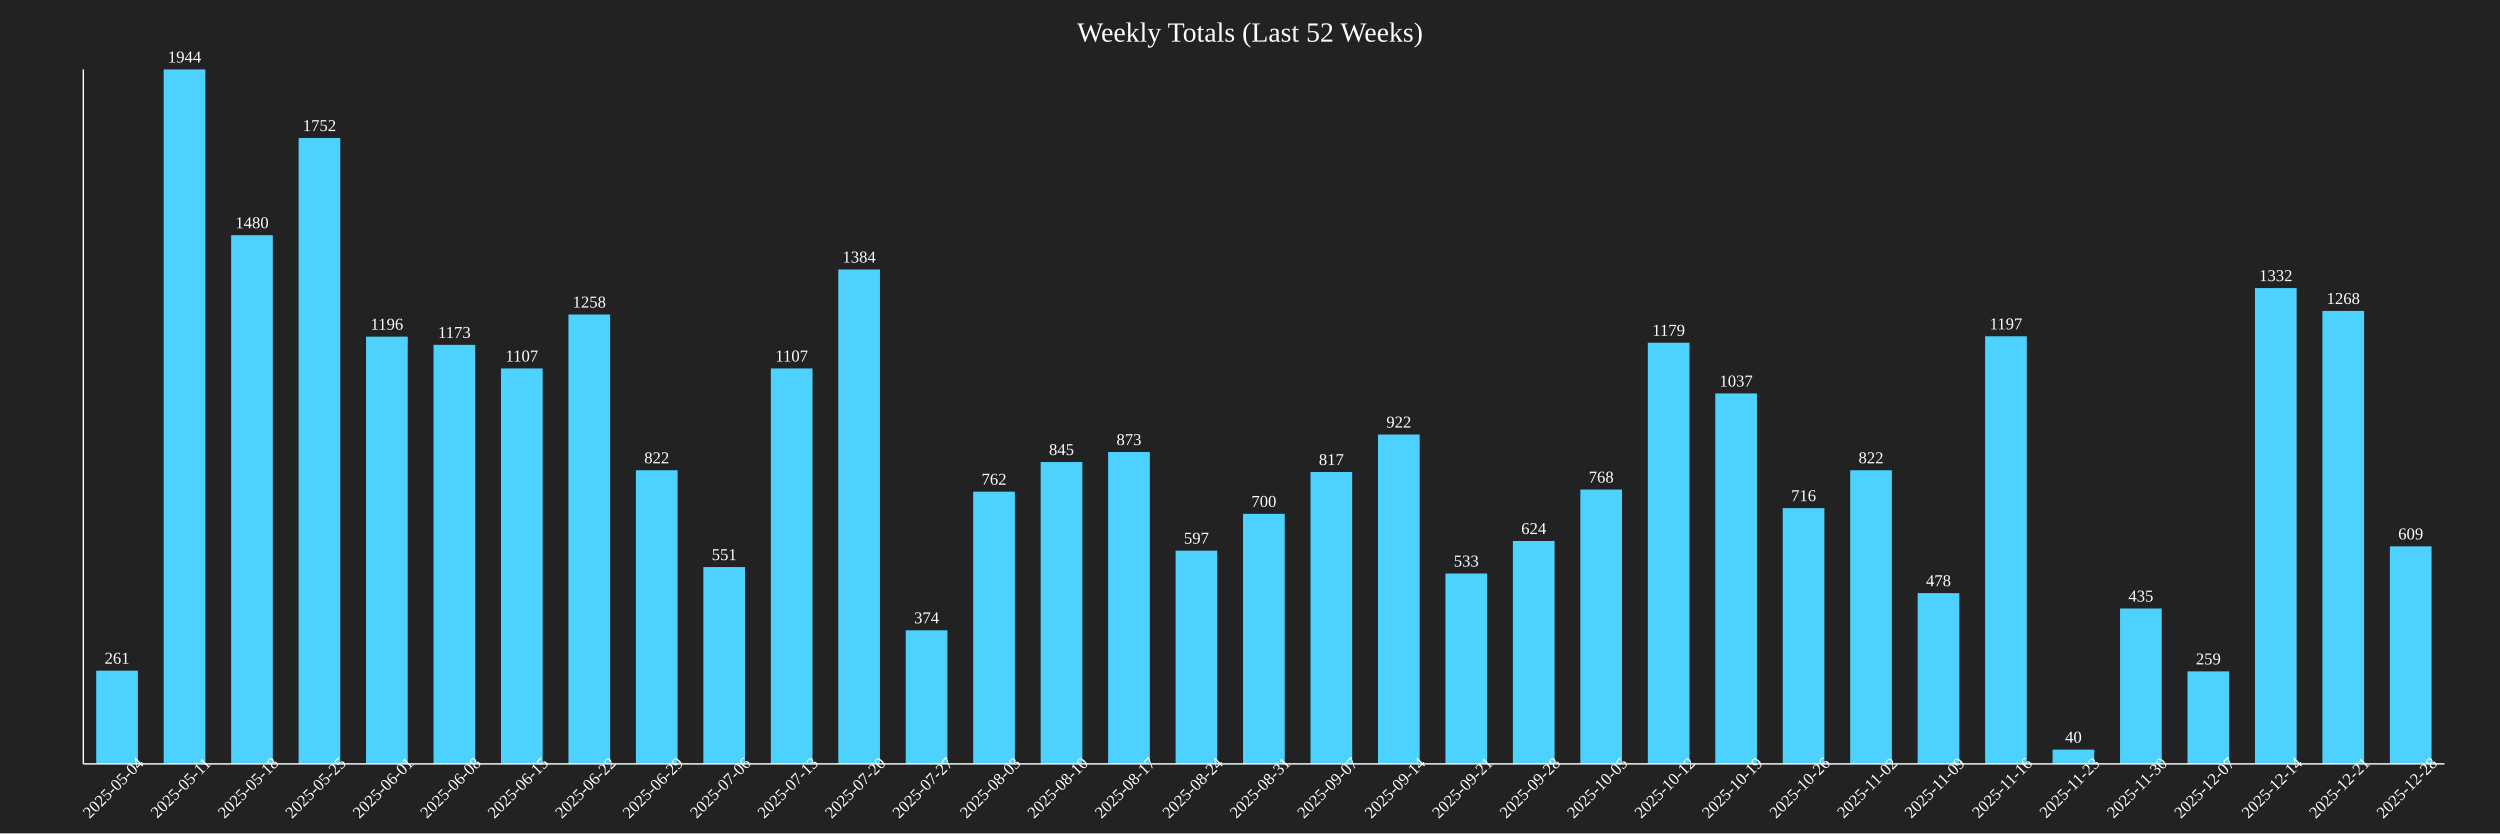
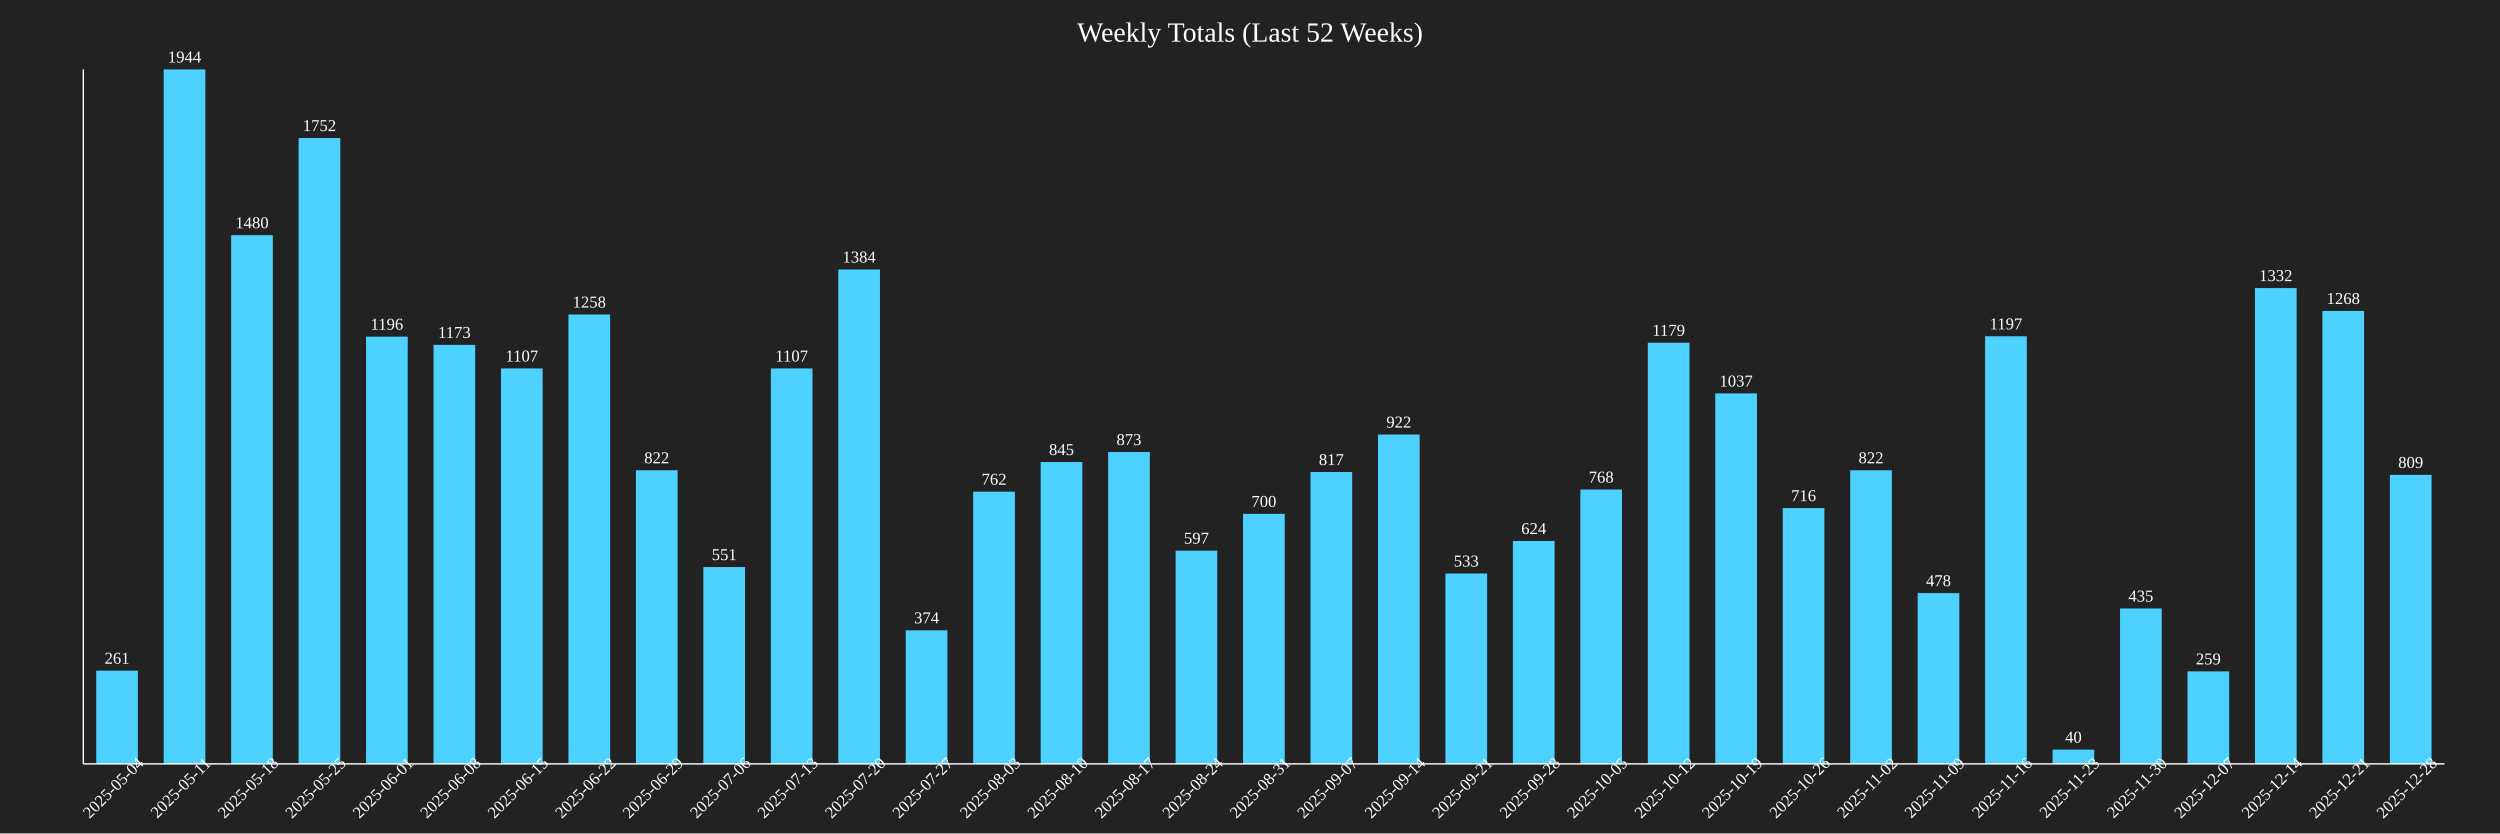
<svg xmlns="http://www.w3.org/2000/svg" baseProfile="full" height="600" version="1.1" width="1800">
  <defs />
  <rect fill="#222222" height="100%" width="100%" x="0" y="0" />
  <text fill="white" font-size="20" text-anchor="middle" x="900.0" y="30">Weekly Totals (Last 52 Weeks)</text>
  <rect fill="#4DD2FF" height="67.13" width="30" x="69.286" y="482.87" />
  <text fill="white" font-size="12" text-anchor="middle" x="84.286" y="477.87">261</text>
  <text fill="white" font-size="12" text-anchor="middle" transform="rotate(-45,84.28571,570)" x="84.286" y="570">2025-05-04</text>
  <rect fill="#4DD2FF" height="500.0" width="30" x="117.857" y="50.0" />
  <text fill="white" font-size="12" text-anchor="middle" x="132.857" y="45.0">1944</text>
  <text fill="white" font-size="12" text-anchor="middle" transform="rotate(-45,132.8571,570)" x="132.857" y="570">2025-05-11</text>
  <rect fill="#4DD2FF" height="380.658" width="30" x="166.429" y="169.342" />
  <text fill="white" font-size="12" text-anchor="middle" x="181.429" y="164.342">1480</text>
  <text fill="white" font-size="12" text-anchor="middle" transform="rotate(-45,181.4286,570)" x="181.429" y="570">2025-05-18</text>
  <rect fill="#4DD2FF" height="450.617" width="30" x="215.0" y="99.383" />
  <text fill="white" font-size="12" text-anchor="middle" x="230.0" y="94.383">1752</text>
  <text fill="white" font-size="12" text-anchor="middle" transform="rotate(-45,230.0,570)" x="230.0" y="570">2025-05-25</text>
  <rect fill="#4DD2FF" height="307.613" width="30" x="263.571" y="242.387" />
  <text fill="white" font-size="12" text-anchor="middle" x="278.571" y="237.387">1196</text>
  <text fill="white" font-size="12" text-anchor="middle" transform="rotate(-45,278.5714,570)" x="278.571" y="570">2025-06-01</text>
  <rect fill="#4DD2FF" height="301.698" width="30" x="312.143" y="248.302" />
  <text fill="white" font-size="12" text-anchor="middle" x="327.143" y="243.302">1173</text>
  <text fill="white" font-size="12" text-anchor="middle" transform="rotate(-45,327.1429,570)" x="327.143" y="570">2025-06-08</text>
  <rect fill="#4DD2FF" height="284.722" width="30" x="360.714" y="265.278" />
  <text fill="white" font-size="12" text-anchor="middle" x="375.714" y="260.278">1107</text>
  <text fill="white" font-size="12" text-anchor="middle" transform="rotate(-45,375.7143,570)" x="375.714" y="570">2025-06-15</text>
  <rect fill="#4DD2FF" height="323.56" width="30" x="409.286" y="226.44" />
  <text fill="white" font-size="12" text-anchor="middle" x="424.286" y="221.44">1258</text>
  <text fill="white" font-size="12" text-anchor="middle" transform="rotate(-45,424.2857,570)" x="424.286" y="570">2025-06-22</text>
  <rect fill="#4DD2FF" height="211.42" width="30" x="457.857" y="338.58" />
  <text fill="white" font-size="12" text-anchor="middle" x="472.857" y="333.58">822</text>
  <text fill="white" font-size="12" text-anchor="middle" transform="rotate(-45,472.8571,570)" x="472.857" y="570">2025-06-29</text>
  <rect fill="#4DD2FF" height="141.718" width="30" x="506.429" y="408.282" />
  <text fill="white" font-size="12" text-anchor="middle" x="521.429" y="403.282">551</text>
  <text fill="white" font-size="12" text-anchor="middle" transform="rotate(-45,521.4286,570)" x="521.429" y="570">2025-07-06</text>
  <rect fill="#4DD2FF" height="284.722" width="30" x="555.0" y="265.278" />
  <text fill="white" font-size="12" text-anchor="middle" x="570.0" y="260.278">1107</text>
  <text fill="white" font-size="12" text-anchor="middle" transform="rotate(-45,570.0,570)" x="570.0" y="570">2025-07-13</text>
  <rect fill="#4DD2FF" height="355.967" width="30" x="603.571" y="194.033" />
  <text fill="white" font-size="12" text-anchor="middle" x="618.571" y="189.033">1384</text>
  <text fill="white" font-size="12" text-anchor="middle" transform="rotate(-45,618.5714,570)" x="618.571" y="570">2025-07-20</text>
  <rect fill="#4DD2FF" height="96.193" width="30" x="652.143" y="453.807" />
  <text fill="white" font-size="12" text-anchor="middle" x="667.143" y="448.807">374</text>
  <text fill="white" font-size="12" text-anchor="middle" transform="rotate(-45,667.1429,570)" x="667.143" y="570">2025-07-27</text>
  <rect fill="#4DD2FF" height="195.988" width="30" x="700.714" y="354.012" />
  <text fill="white" font-size="12" text-anchor="middle" x="715.714" y="349.012">762</text>
  <text fill="white" font-size="12" text-anchor="middle" transform="rotate(-45,715.7143,570)" x="715.714" y="570">2025-08-03</text>
  <rect fill="#4DD2FF" height="217.335" width="30" x="749.286" y="332.665" />
  <text fill="white" font-size="12" text-anchor="middle" x="764.286" y="327.665">845</text>
  <text fill="white" font-size="12" text-anchor="middle" transform="rotate(-45,764.2857,570)" x="764.286" y="570">2025-08-10</text>
  <rect fill="#4DD2FF" height="224.537" width="30" x="797.857" y="325.463" />
  <text fill="white" font-size="12" text-anchor="middle" x="812.857" y="320.463">873</text>
  <text fill="white" font-size="12" text-anchor="middle" transform="rotate(-45,812.8571,570)" x="812.857" y="570">2025-08-17</text>
  <rect fill="#4DD2FF" height="153.549" width="30" x="846.429" y="396.451" />
  <text fill="white" font-size="12" text-anchor="middle" x="861.429" y="391.451">597</text>
  <text fill="white" font-size="12" text-anchor="middle" transform="rotate(-45,861.4286,570)" x="861.429" y="570">2025-08-24</text>
  <rect fill="#4DD2FF" height="180.041" width="30" x="895.0" y="369.959" />
  <text fill="white" font-size="12" text-anchor="middle" x="910.0" y="364.959">700</text>
  <text fill="white" font-size="12" text-anchor="middle" transform="rotate(-45,910.0,570)" x="910.0" y="570">2025-08-31</text>
  <rect fill="#4DD2FF" height="210.134" width="30" x="943.571" y="339.866" />
  <text fill="white" font-size="12" text-anchor="middle" x="958.571" y="334.866">817</text>
  <text fill="white" font-size="12" text-anchor="middle" transform="rotate(-45,958.5714,570)" x="958.571" y="570">2025-09-07</text>
  <rect fill="#4DD2FF" height="237.14" width="30" x="992.143" y="312.86" />
  <text fill="white" font-size="12" text-anchor="middle" x="1007.143" y="307.86">922</text>
  <text fill="white" font-size="12" text-anchor="middle" transform="rotate(-45,1007.143,570)" x="1007.143" y="570">2025-09-14</text>
  <rect fill="#4DD2FF" height="137.088" width="30" x="1040.714" y="412.912" />
  <text fill="white" font-size="12" text-anchor="middle" x="1055.714" y="407.912">533</text>
  <text fill="white" font-size="12" text-anchor="middle" transform="rotate(-45,1055.714,570)" x="1055.714" y="570">2025-09-21</text>
  <rect fill="#4DD2FF" height="160.494" width="30" x="1089.286" y="389.506" />
  <text fill="white" font-size="12" text-anchor="middle" x="1104.286" y="384.506">624</text>
  <text fill="white" font-size="12" text-anchor="middle" transform="rotate(-45,1104.286,570)" x="1104.286" y="570">2025-09-28</text>
  <rect fill="#4DD2FF" height="197.531" width="30" x="1137.857" y="352.469" />
  <text fill="white" font-size="12" text-anchor="middle" x="1152.857" y="347.469">768</text>
  <text fill="white" font-size="12" text-anchor="middle" transform="rotate(-45,1152.857,570)" x="1152.857" y="570">2025-10-05</text>
  <rect fill="#4DD2FF" height="303.241" width="30" x="1186.429" y="246.759" />
  <text fill="white" font-size="12" text-anchor="middle" x="1201.429" y="241.759">1179</text>
  <text fill="white" font-size="12" text-anchor="middle" transform="rotate(-45,1201.429,570)" x="1201.429" y="570">2025-10-12</text>
  <rect fill="#4DD2FF" height="266.718" width="30" x="1235.0" y="283.282" />
  <text fill="white" font-size="12" text-anchor="middle" x="1250.0" y="278.282">1037</text>
  <text fill="white" font-size="12" text-anchor="middle" transform="rotate(-45,1250.0,570)" x="1250.0" y="570">2025-10-19</text>
  <rect fill="#4DD2FF" height="184.156" width="30" x="1283.571" y="365.844" />
  <text fill="white" font-size="12" text-anchor="middle" x="1298.571" y="360.844">716</text>
  <text fill="white" font-size="12" text-anchor="middle" transform="rotate(-45,1298.571,570)" x="1298.571" y="570">2025-10-26</text>
  <rect fill="#4DD2FF" height="211.42" width="30" x="1332.143" y="338.58" />
  <text fill="white" font-size="12" text-anchor="middle" x="1347.143" y="333.58">822</text>
  <text fill="white" font-size="12" text-anchor="middle" transform="rotate(-45,1347.143,570)" x="1347.143" y="570">2025-11-02</text>
  <rect fill="#4DD2FF" height="122.942" width="30" x="1380.714" y="427.058" />
  <text fill="white" font-size="12" text-anchor="middle" x="1395.714" y="422.058">478</text>
  <text fill="white" font-size="12" text-anchor="middle" transform="rotate(-45,1395.714,570)" x="1395.714" y="570">2025-11-09</text>
  <rect fill="#4DD2FF" height="307.87" width="30" x="1429.286" y="242.13" />
  <text fill="white" font-size="12" text-anchor="middle" x="1444.286" y="237.13">1197</text>
  <text fill="white" font-size="12" text-anchor="middle" transform="rotate(-45,1444.286,570)" x="1444.286" y="570">2025-11-16</text>
  <rect fill="#4DD2FF" height="10.288" width="30" x="1477.857" y="539.712" />
  <text fill="white" font-size="12" text-anchor="middle" x="1492.857" y="534.712">40</text>
  <text fill="white" font-size="12" text-anchor="middle" transform="rotate(-45,1492.857,570)" x="1492.857" y="570">2025-11-23</text>
  <rect fill="#4DD2FF" height="111.883" width="30" x="1526.429" y="438.117" />
  <text fill="white" font-size="12" text-anchor="middle" x="1541.429" y="433.117">435</text>
  <text fill="white" font-size="12" text-anchor="middle" transform="rotate(-45,1541.429,570)" x="1541.429" y="570">2025-11-30</text>
  <rect fill="#4DD2FF" height="66.615" width="30" x="1575" y="483.385" />
  <text fill="white" font-size="12" text-anchor="middle" x="1590" y="478.385">259</text>
  <text fill="white" font-size="12" text-anchor="middle" transform="rotate(-45,1590,570)" x="1590" y="570">2025-12-07</text>
  <rect fill="#4DD2FF" height="342.593" width="30" x="1623.571" y="207.407" />
  <text fill="white" font-size="12" text-anchor="middle" x="1638.571" y="202.407">1332</text>
  <text fill="white" font-size="12" text-anchor="middle" transform="rotate(-45,1638.571,570)" x="1638.571" y="570">2025-12-14</text>
  <rect fill="#4DD2FF" height="326.132" width="30" x="1672.143" y="223.868" />
  <text fill="white" font-size="12" text-anchor="middle" x="1687.143" y="218.868">1268</text>
  <text fill="white" font-size="12" text-anchor="middle" transform="rotate(-45,1687.143,570)" x="1687.143" y="570">2025-12-21</text>
-   <rect fill="#4DD2FF" height="156.636" width="30" x="1720.714" y="393.364" />
-   <text fill="white" font-size="12" text-anchor="middle" x="1735.714" y="388.364">609</text>
+   <rect fill="#4DD2FF" height="208.076" width="30" x="1720.714" y="341.924" />
+   <text fill="white" font-size="12" text-anchor="middle" x="1735.714" y="336.924">809</text>
  <text fill="white" font-size="12" text-anchor="middle" transform="rotate(-45,1735.714,570)" x="1735.714" y="570">2025-12-28</text>
  <line stroke="white" x1="60" x2="60" y1="50" y2="550" />
  <line stroke="white" x1="60" x2="1760" y1="550" y2="550" />
</svg>
